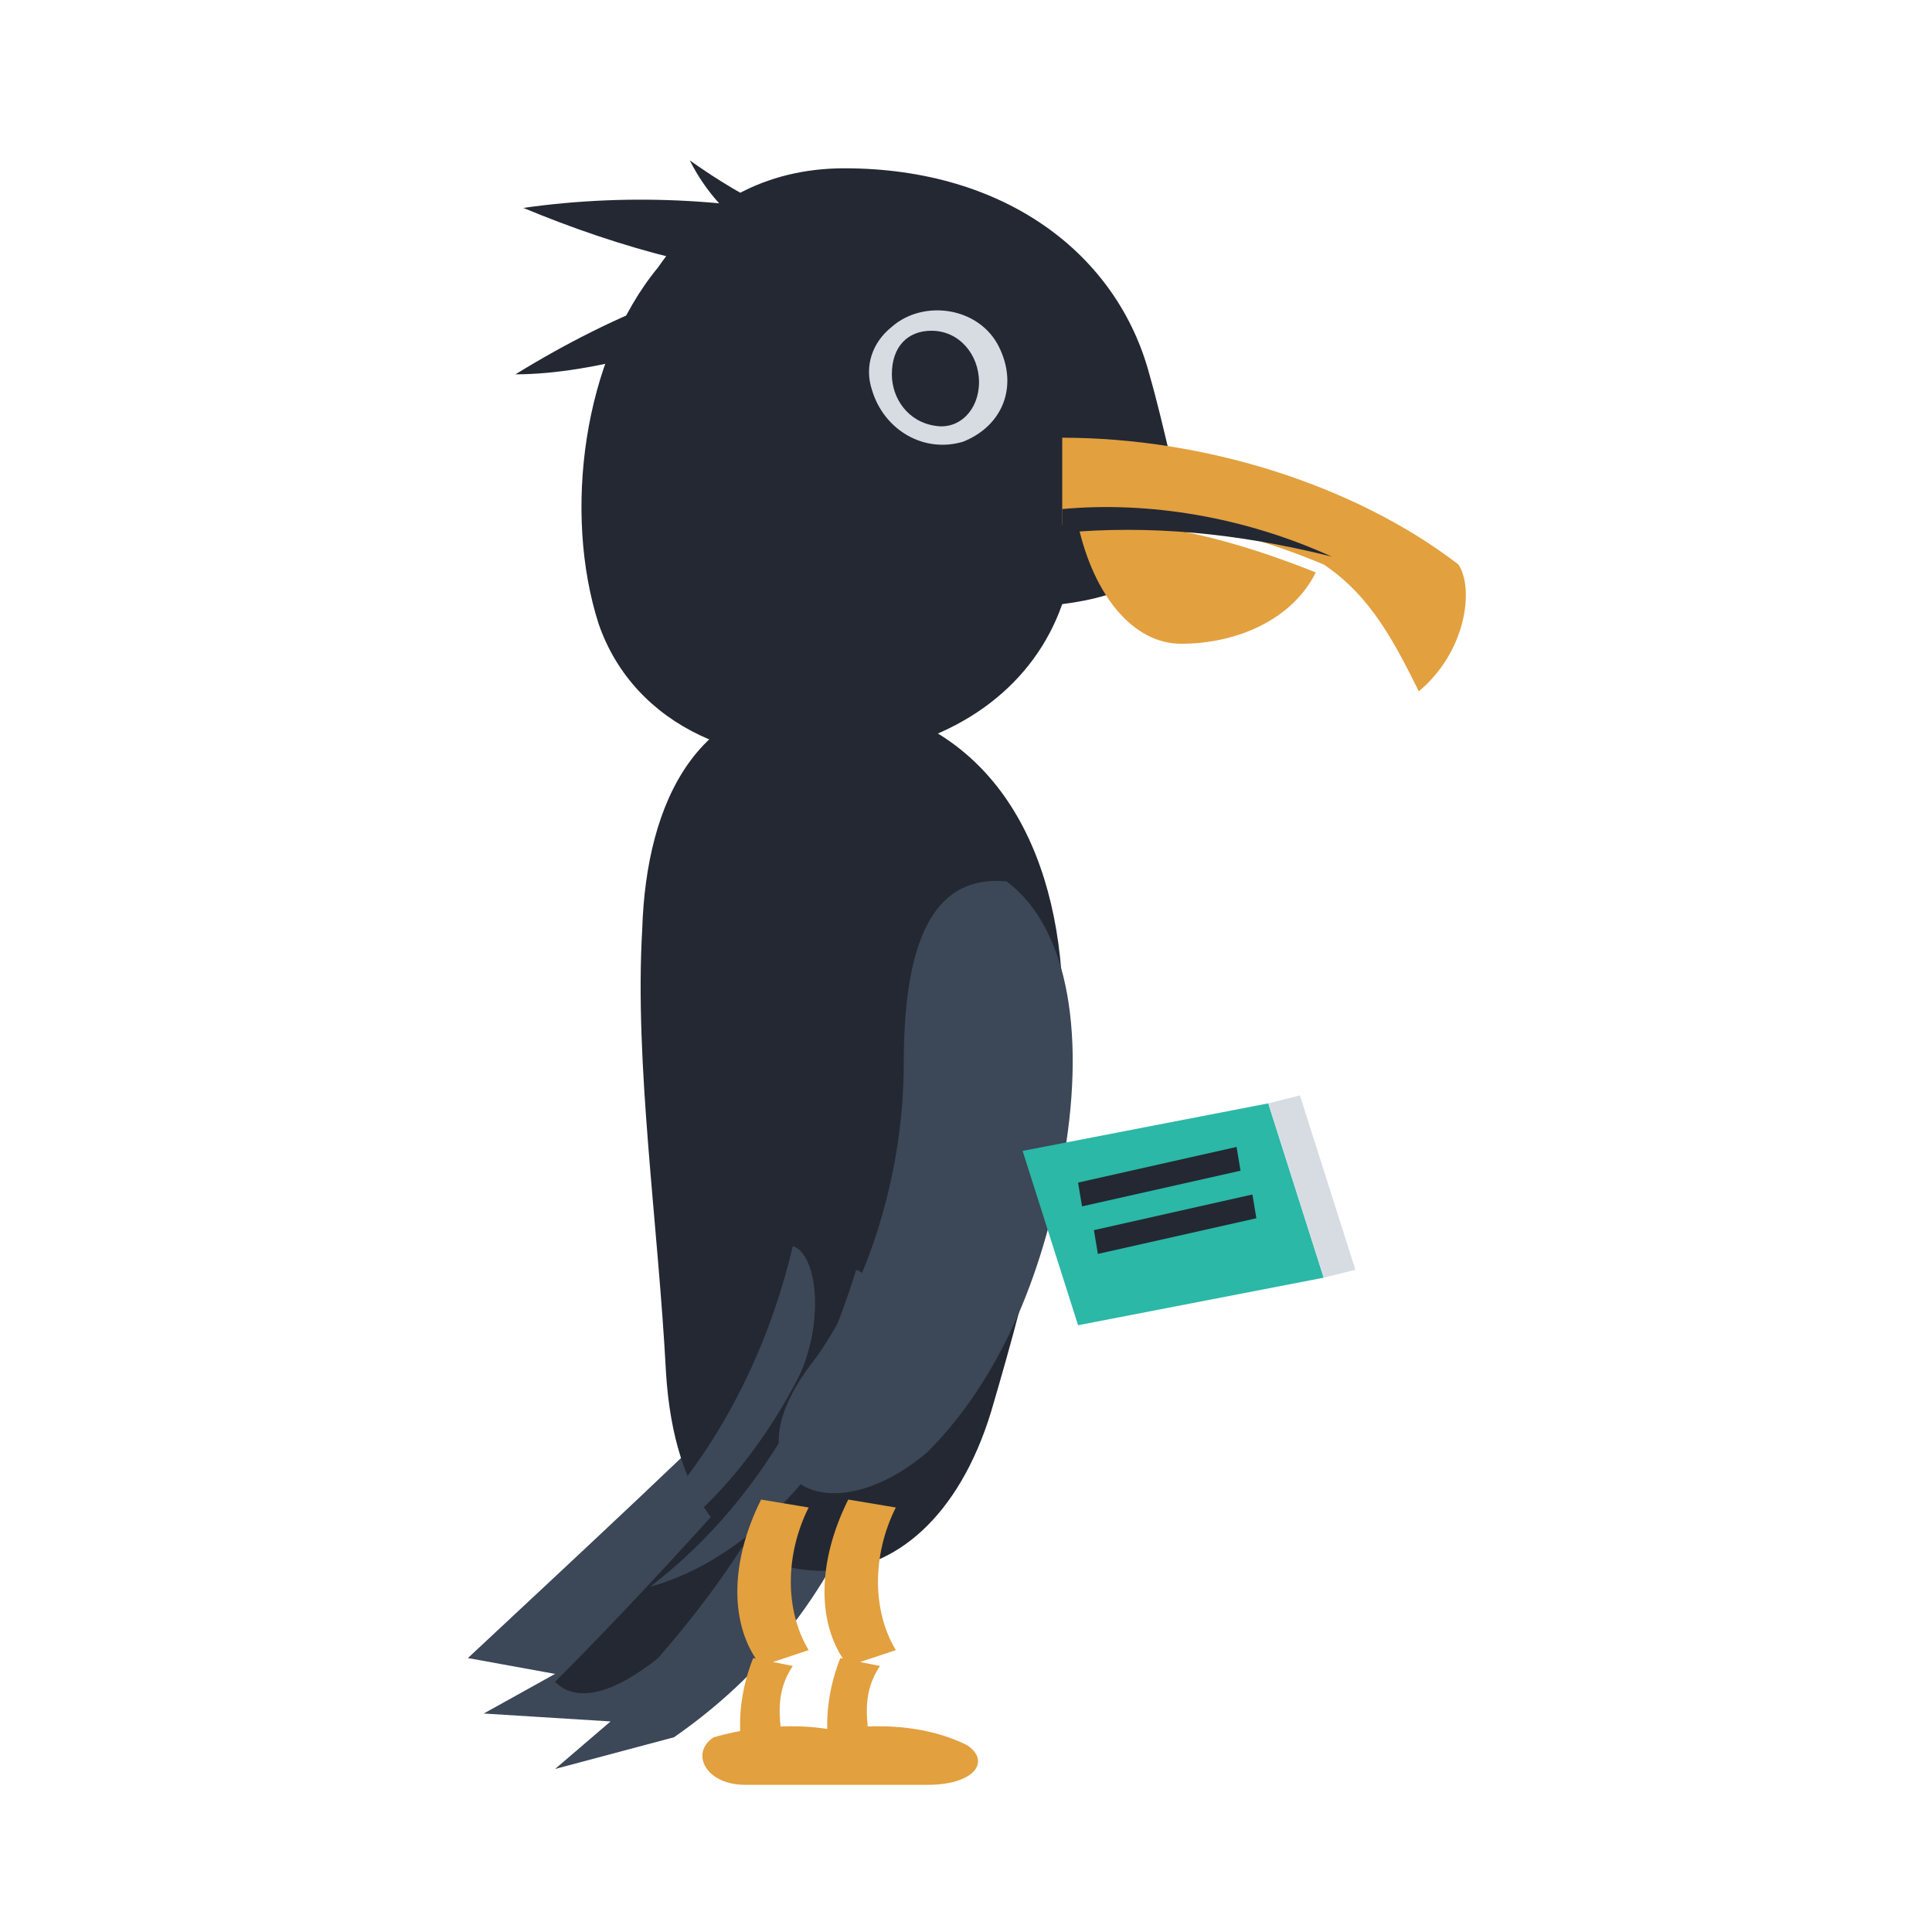
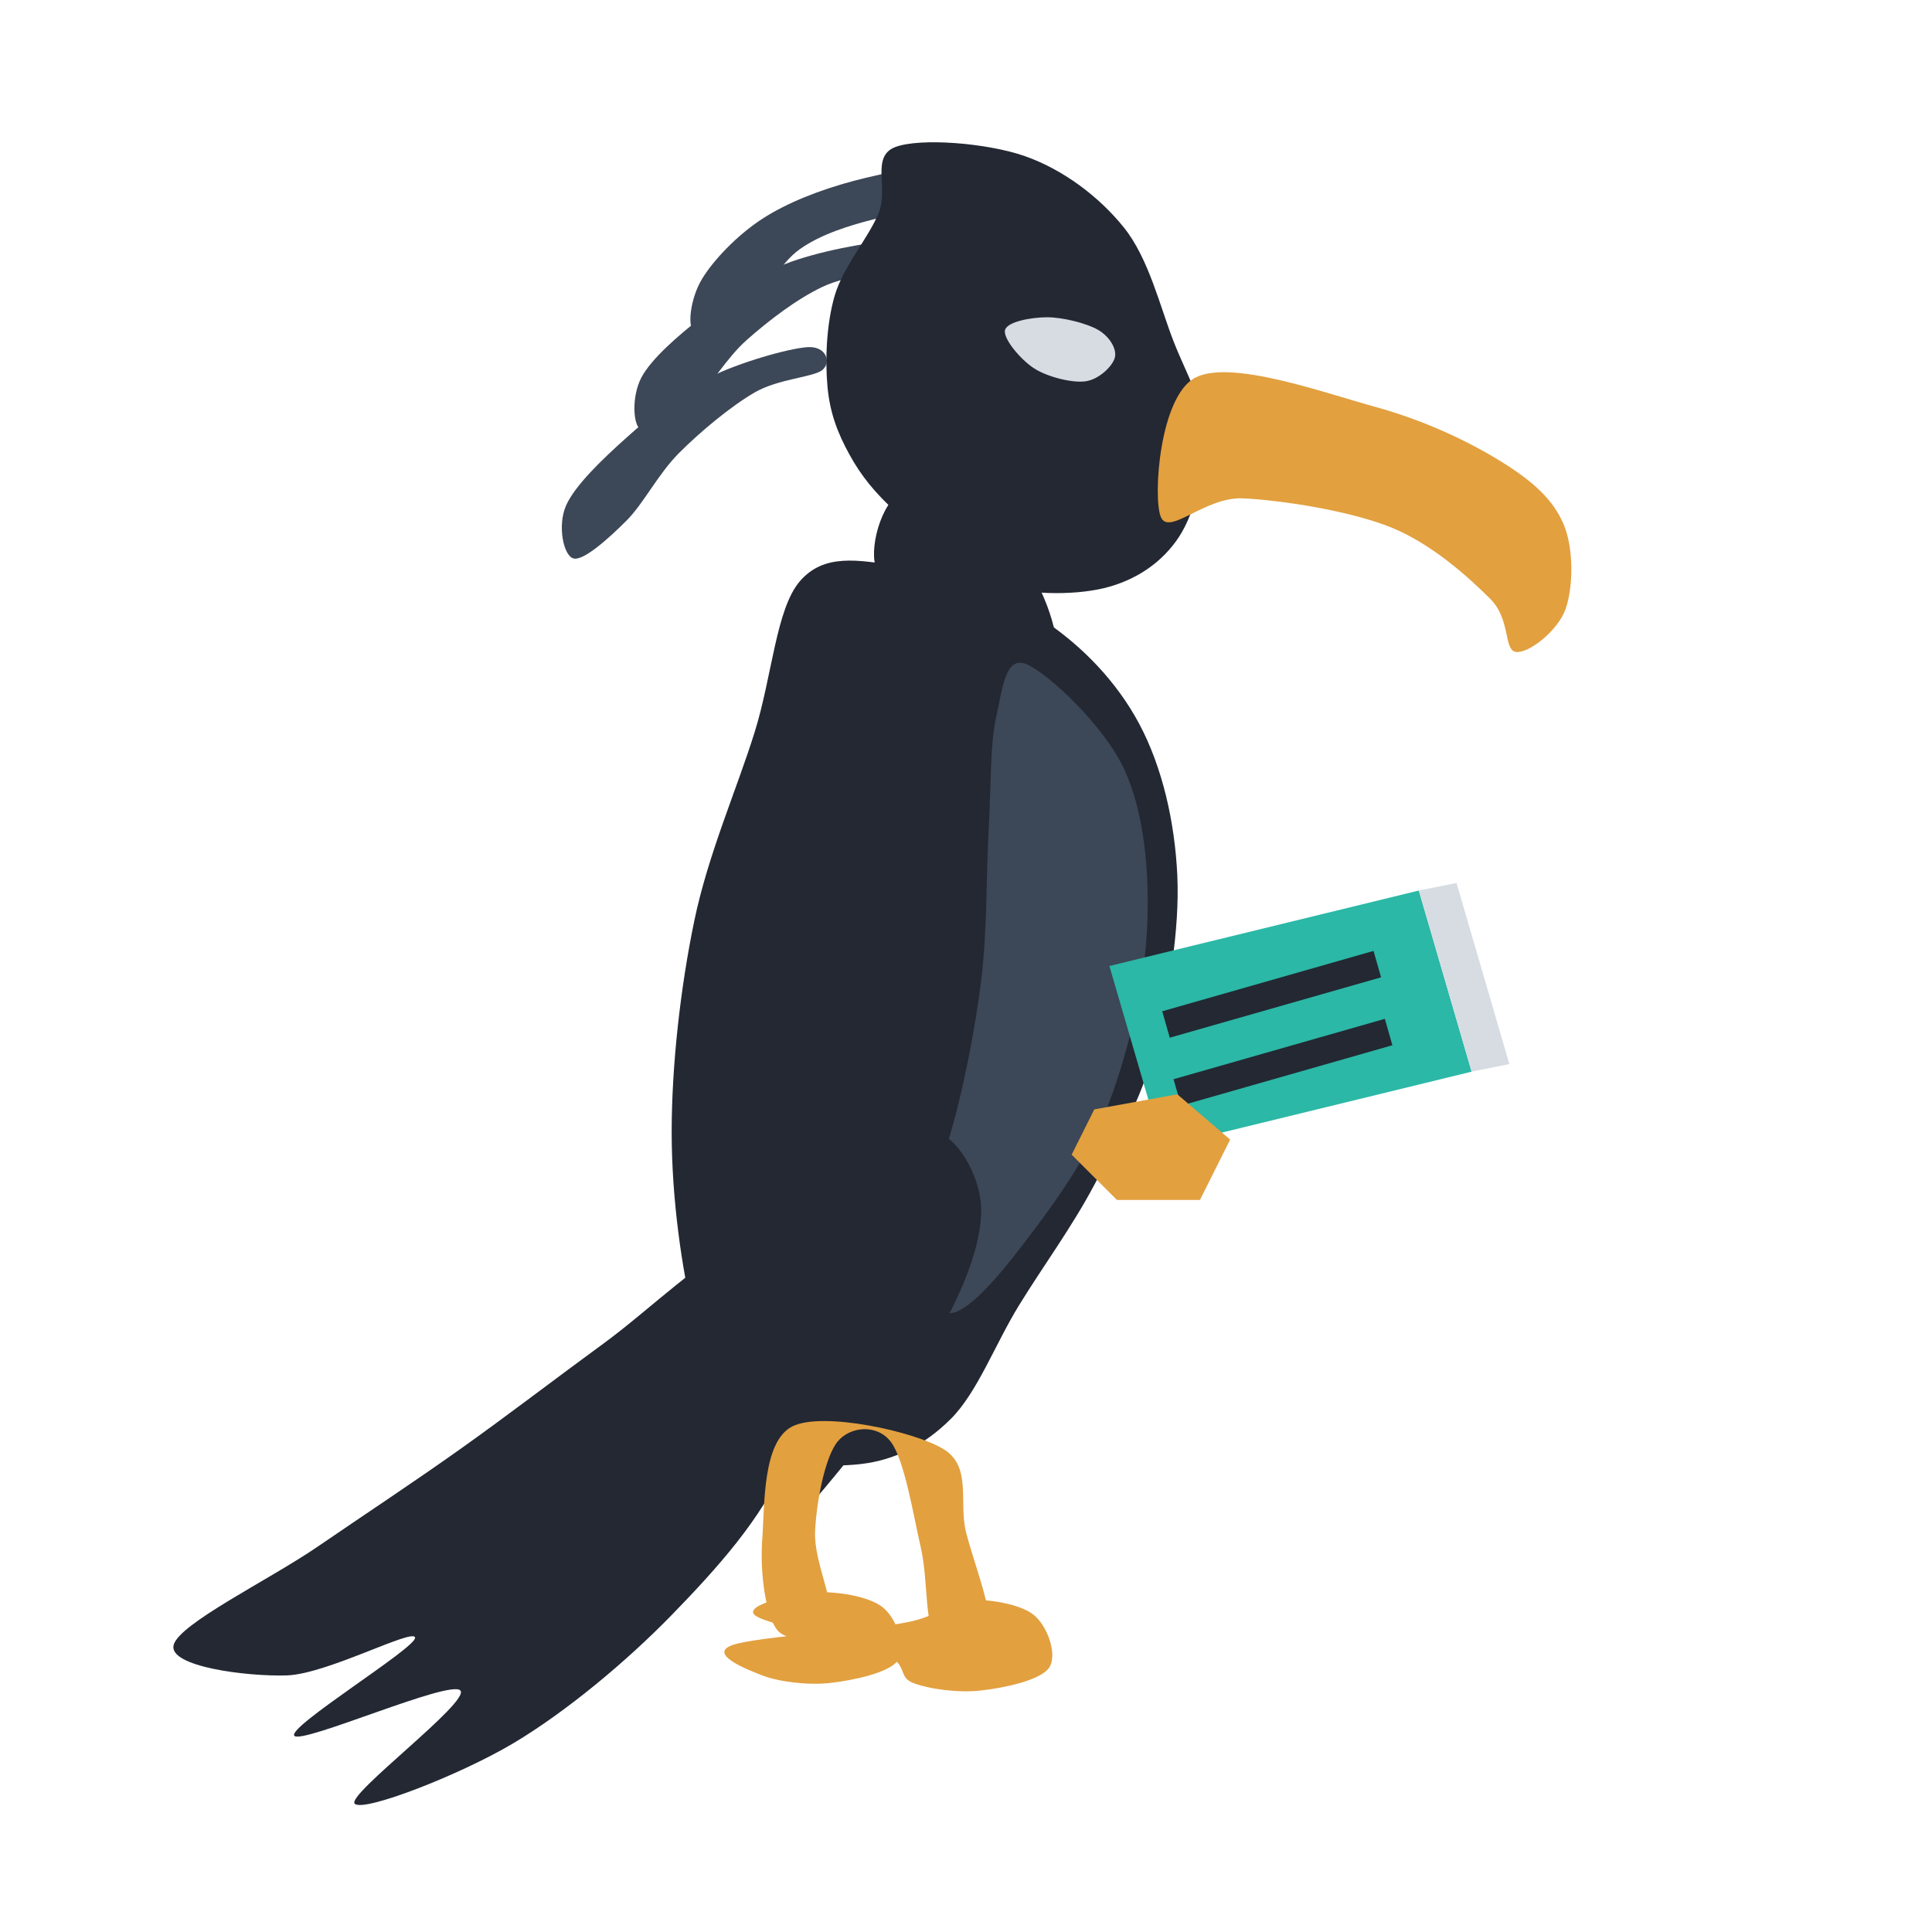
<svg xmlns="http://www.w3.org/2000/svg" viewBox="0 0 512 512" width="512" height="512" role="img" aria-labelledby="title desc">
-   <path id="szlif-a-crest-1" fill="#232833" d="M 216.4 69.8 C 191.2 71.9 163.9 82.4 136.6 99.2 C 157.6 99.2 184.9 90.8 210.1 80.3 C 218.5 77.15 220.6 69.8 216.4 69.8 Z" />
-   <path id="szlif-a-crest-2" fill="#232833" d="M 222.7 59.3 C 197.5 53 168.1 50.9 138.7 55.1 C 163.9 65.6 193.3 74 220.6 74 C 226.9 74 229 65.6 222.7 59.3 Z" />
-   <path id="szlif-a-crest-3" fill="#232833" d="M 233.2 65.6 C 214.3 61.4 197.5 53 182.8 42.5 C 191.2 59.3 208 69.8 229 74 C 235.3 75.05 237.4 69.8 233.2 65.6 Z" />
-   <path id="szlif-a-tail-1" fill="#3C4757" d="M 208 359.6 C 184.9 382.7 155.5 410 124 439.4 L 147.1 443.6 L 128.2 454.1 L 161.8 456.2 L 147.1 468.8 L 178.6 460.4 C 205.9 441.5 222.7 416.3 231.1 391.1 C 235.3 378.5 218.5 353.3 208 359.6 Z" />
-   <path id="szlif-a-tail-2" fill="#232833" d="M 203.8 384.8 C 187 403.7 168.1 424.7 147.1 445.7 C 153.4 452 163.9 447.8 174.4 439.4 C 189.1 422.6 203.8 401.6 208 386.9 Z" />
-   <path id="szlif-a-body" fill="#232833" d="M 220.6 185.3 C 260.5 189.5 279.4 221 281.5 260.9 C 283.6 298.7 273.1 338.6 262.6 374.3 C 254.2 401.6 237.4 416.3 218.5 416.3 C 193.3 416.3 178.6 397.4 176.5 363.8 C 174.4 323.9 168.1 281.9 170.2 246.2 C 171.25 212.6 184.9 183.2 220.6 185.3 Z" />
-   <path id="szlif-a-wing" fill="#3C4757" d="M 266.8 233.6 C 283.6 246.2 287.8 275.6 281.5 309.2 C 275.2 342.8 262.6 368 245.8 384.8 C 231.1 397.4 214.3 399.5 208 389 C 203.8 380.6 208 370.1 216.4 359.6 C 231.1 338.6 239.5 309.2 239.5 281.9 C 239.5 252.5 245.8 231.5 266.8 233.6 Z" />
-   <path id="szlif-a-wing-primary-1" fill="#3C4757" d="M 226.9 336.5 C 216.4 370.1 199.6 399.5 172.3 420.5 C 195.4 414.2 216.4 393.2 229 368 C 235.3 353.3 233.2 338.6 226.9 336.5 Z" />
-   <path id="szlif-a-wing-primary-2" fill="#3C4757" d="M 210.1 330.2 C 201.7 365.9 182.8 397.4 155.5 418.4 C 178.6 412.1 199.6 389 212.2 363.8 C 218.5 349.1 216.4 332.3 210.1 330.2 Z" />
-   <path id="szlif-a-legs" fill="#E2A03F" d="M 201.7 397.4 C 193.3 414.2 193.3 431 201.7 441.5 L 214.3 437.3 C 208 426.8 208 412.1 214.3 399.5 Z M 224.8 397.4 C 216.4 414.2 216.4 431 224.8 441.5 L 237.4 437.3 C 231.1 426.8 231.1 412.1 237.4 399.5 Z M 199.6 439.4 C 195.4 449.9 195.4 460.4 197.5 466.7 L 208 464.6 C 205.9 454.1 205.9 447.8 210.1 441.5 Z M 222.7 439.4 C 218.5 449.9 218.5 460.4 220.6 466.7 L 231.1 464.6 C 229 454.1 229 447.8 233.2 441.5 Z" />
-   <path id="szlif-a-feet" fill="#E2A03F" d="M 189.1 460.4 C 203.8 456.2 220.6 456.2 233.2 462.5 C 239.5 466.7 235.3 473 222.7 473 L 197.5 473 C 187 473 182.8 464.6 189.1 460.4 Z M 212.2 460.4 C 226.9 456.2 243.7 456.2 256.3 462.5 C 262.6 466.7 258.4 473 245.8 473 L 220.6 473 C 210.1 473 205.9 464.6 212.2 460.4 Z" />
-   <path id="szlif-a-head" fill="#232833" d="M 223.75 44.6 C 266.8 44.6 296.2 67.7 304.6 99.2 C 308.8 113.9 310.9 126.5 315.1 139.1 C 310.9 151.7 298.3 158 281.5 160.1 C 274.15 181.1 255.25 195.8 229 200 C 197.5 205.25 168.1 192.65 158.65 165.35 C 149.2 135.95 154.45 95 174.4 70.85 C 185.95 54.05 202.75 44.6 223.75 44.6 Z" />
-   <path id="szlif-a-beak" fill="#E2A03F" d="M 281.5 116 C 319.3 116 359.2 128.6 386.5 149.6 C 390.7 155.9 388.6 172.7 376 183.2 C 369.7 170.6 363.4 158 350.8 149.6 C 325.6 139.1 302.5 134.9 281.5 139.1 Z" />
-   <path id="szlif-a-beak-lower" fill="#E2A03F" d="M 285.7 139.1 C 304.6 137 327.7 143.3 348.7 151.7 C 342.4 164.3 327.7 170.6 313 170.6 C 300.4 170.6 289.9 158 285.7 139.1 Z" />
-   <path id="szlif-a-beak-gape" fill="#232833" d="M 281.5 134.9 C 304.6 132.8 329.8 137 352.9 147.5 C 327.7 141.2 304.6 139.1 281.5 141.2 Z" />
-   <path id="szlif-a-eye-ring" fill="#D7DCE3" d="M 236.35 86.6 C 244.75 79.25 259.45 81.35 264.7 91.85 C 269.95 102.35 265.75 112.85 255.25 117.05 C 244.75 120.2 234.25 113.9 231.1 103.4 C 229 97.1 231.1 90.8 236.35 86.6 Z" />
-   <path id="szlif-a-eye-pupil" fill="#232833" d="M 246.85 87.65 C 254.2 87.65 259.45 93.95 259.45 101.3 C 259.45 108.65 254.2 113.9 247.9 112.85 C 240.55 111.8 236.35 105.5 236.35 99.2 C 236.35 91.85 240.55 87.65 246.85 87.65 Z" />
-   <path id="szlif-a-brow" fill="#232833" d="M 226.9 71.9 C 237.4 61.4 256.3 61.4 266.8 71.9 C 258.4 67.7 245.8 69.8 237.4 76.1 C 231.1 80.3 224.8 78.2 226.9 71.9 Z" />
-   <path id="szlif-notebook-cover" fill="#2BB8A6" d="M 271 305 L 336.1 292.4 L 350.8 338.6 L 285.7 351.2 Z" />
-   <path id="szlif-notebook-pages" fill="#D7DCE3" d="M 336.1 292.4 L 344.5 290.3 L 359.2 336.5 L 350.8 338.6 Z" />
-   <path id="szlif-notebook-lines" fill="#232833" d="M 285.7 313.4 L 327.7 303.95 L 328.75 310.25 L 286.75 319.7 Z M 289.9 326 L 331.9 316.55 L 332.95 322.85 L 290.95 332.3 Z" />
+   <path id="szlif-crest-1" fill="#3C4757" d="M 254 44 C 249.67 42.67 234.67 45.67 226 48 C 217.33 50.33 208.67 53.67 202 58 C 195.33 62.33 189 69 186 74 C 183 79 182 86.67 184 88 C 186 89.33 193.33 85.67 198 82 C 202.67 78.33 206.33 70 212 66 C 217.67 62 225.33 59.67 232 58 C 238.67 56.33 248.33 58.33 252 56 C 255.67 53.67 258.33 45.33 254 44 Z" />
+   <path id="szlif-crest-2" fill="#3C4757" d="M 236 64 C 230.67 64 216.33 66.67 208 70 C 199.67 73.33 192.33 79 186 84 C 179.67 89 172.67 95 170 100 C 167.33 105 167.67 113 170 114 C 172.33 115 179.33 110 184 106 C 188.67 102 192.33 95 198 90 C 203.67 85 211 79.33 218 76 C 225 72.67 237 72 240 70 C 243 68 241.33 64 236 64 Z" />
+   <path id="szlif-crest-3" fill="#3C4757" d="M 214 92 C 209 92.33 196 96 188 100 C 180 104 172.33 110.33 166 116 C 159.67 121.67 152.33 128.67 150 134 C 147.67 139.33 149.33 147.33 152 148 C 154.67 148.67 161.33 142.67 166 138 C 170.67 133.33 174.33 125.67 180 120 C 185.67 114.33 193.67 107.67 200 104 C 206.33 100.33 215.67 100 218 98 C 220.33 96 219 91.67 214 92 Z" />
+   <path id="szlif-head" fill="#232833" d="M 237.21 38.99 C 243.67 36.48 261.54 37.84 271.65 41.39 C 281.76 44.95 291.3 52.13 297.85 60.3 C 304.41 68.46 307.41 81.23 310.97 90.36 C 314.53 99.5 318.98 106.45 319.23 115.1 C 319.48 123.75 316.9 135.47 312.46 142.26 C 308.02 149.06 300.99 153.83 292.58 155.86 C 284.17 157.88 271.16 157.73 262.02 154.42 C 252.88 151.11 243.9 141.66 237.75 136.01 C 231.61 130.35 228.21 126.07 225.13 120.49 C 222.06 114.91 219.95 109.58 219.3 102.55 C 218.65 95.51 218.97 85.97 221.22 78.29 C 223.48 70.61 230.19 63.01 232.85 56.46 C 235.52 49.91 230.74 41.5 237.21 38.99 Z" />
+   <path id="szlif-beak" fill="#E2A03F" d="M 316.8 100.06 C 326.25 95.2 350.84 104.08 364.34 107.79 C 377.84 111.5 389.49 117.15 397.82 122.32 C 406.15 127.49 411.49 132.26 414.32 138.8 C 417.16 145.35 416.92 155.94 414.82 161.6 C 412.72 167.26 405.05 173.25 401.73 172.77 C 398.42 172.28 400.43 164.2 394.93 158.7 C 389.43 153.21 379.64 144.24 368.73 139.8 C 357.81 135.36 339.62 132.55 329.43 132.07 C 319.24 131.59 309.71 142.27 307.6 136.93 C 305.5 131.6 307.34 104.92 316.8 100.06 Z" />
+   <path id="szlif-eye" fill="#D7DCE3" d="M 266.34 87.48 C 266.91 85.22 273.37 84.08 277.5 84.08 C 281.62 84.07 288.09 85.69 291.08 87.46 C 294.07 89.24 296.02 92.47 295.45 94.74 C 294.89 97 291.25 100.56 287.69 101.05 C 284.14 101.54 277.67 99.92 274.11 97.66 C 270.55 95.4 265.78 89.74 266.34 87.48 Z M 276.53 87.96 C 278.47 87.07 284.94 88.68 286.23 90.38 C 287.53 92.07 286.24 97.25 284.3 98.14 C 282.36 99.03 275.89 97.42 274.59 95.72 C 273.3 94.02 274.59 88.85 276.53 87.96 Z" />
+   <path id="szlif-hackle" fill="#232833" d="M 240 130 C 245.67 128.67 259.33 135.33 266 142 C 272.67 148.67 278.67 160.33 280 170 C 281.33 179.67 277.67 196.33 274 200 C 270.33 203.67 262 197.67 258 192 C 254 186.33 254.33 173 250 166 C 245.67 159 233.67 156 232 150 C 230.33 144 234.33 131.33 240 130 Z" />
+   <path id="szlif-body" fill="#232833" d="M 238 150 C 248.67 151.67 265.33 157 276 164 C 286.67 171 296 180.67 302 192 C 308 203.33 311.33 217.67 312 232 C 312.67 246.33 309.67 264.33 306 278 C 302.33 291.67 296 302.67 290 314 C 284 325.33 276.33 335.67 270 346 C 263.67 356.33 259 369 252 376 C 245 383 237 387 228 388 C 219 389 205.33 388.33 198 382 C 190.67 375.67 187.33 363.67 184 350 C 180.67 336.33 178 317.67 178 300 C 178 282.33 180.33 261.67 184 244 C 187.67 226.33 195.33 209 200 194 C 204.67 179 205.67 161.33 212 154 C 218.33 146.67 227.33 148.33 238 150 Z" />
+   <path id="szlif-wing" fill="#3C4757" d="M 272 176 C 277.67 178.33 292.67 192.33 298 204 C 303.33 215.67 304.67 231.33 304 246 C 303.33 260.67 299 278.67 294 292 C 289 305.33 281 316.67 274 326 C 267 335.33 257.67 347.33 252 348 C 246.33 348.67 240 338 240 330 C 240 322 248.67 311.67 252 300 C 255.33 288.33 258.33 273.33 260 260 C 261.67 246.67 261.33 231.67 262 220 C 262.67 208.33 262.33 197.33 264 190 C 265.67 182.67 266.33 173.67 272 176 Z" />
+   <path id="szlif-primaries" fill="#232833" d="M 244 300 C 236.33 302.67 224.33 325.33 214 336 C 203.67 346.67 193 356.33 182 364 C 171 371.67 150 377 148 382 C 146 387 161.33 396 170 394 C 178.67 392 197.33 369 200 370 C 202.67 371 183.33 398.33 186 400 C 188.67 401.67 212.67 378.67 216 380 C 219.33 381.33 201 411.67 206 408 C 211 404.33 237 372.67 246 358 C 255 343.33 260.33 329.67 260 320 C 259.67 310.33 251.67 297.33 244 300 Z" />
+   <path id="szlif-tail" fill="#232833" d="M 196 330 C 187 332.33 172.33 347 160 356 C 147.67 365 134.67 375 122 384 C 109.33 393 96.67 401.33 84 410 C 71.33 418.67 47.33 430.33 46 436 C 44.67 441.67 65.33 444.33 76 444 C 86.67 443.67 109.67 431.33 110 434 C 110.33 436.67 76 457.67 78 460 C 80 462.33 119.33 445 122 448 C 124.67 451 91.67 475.67 94 478 C 96.33 480.33 122 470.33 136 462 C 150 453.67 166 440.33 178 428 C 190 415.67 202 402.33 208 388 C 214 373.67 216 351.67 214 342 C 212 332.33 205 327.67 196 330 Z" />
+   <path id="szlif-legs" fill="#E2A03F" d="M 210 378 C 202 382 202.67 399 202 408 C 201.33 417 203 428.33 206 432 C 209 435.67 218.33 434.33 220 430 C 221.67 425.67 215.67 414 216 406 C 216.33 398 218.67 386 222 382 C 225.33 378 232.33 377.33 236 382 C 239.67 386.67 242 401.33 244 410 C 246 418.67 245 430.33 248 434 C 251 437.67 260.67 436.67 262 432 C 263.33 427.33 258 414 256 406 C 254 398 257.67 388.67 250 384 C 242.33 379.33 218 374 210 378 Z" />
+   <path id="szlif-feet" fill="#E2A03F" d="M 200 428 C 197 425.33 210.33 422.33 216 422 C 221.67 421.67 230.33 423 234 426 C 237.67 429 240.33 436.67 238 440 C 235.67 443.33 226 445.33 220 446 C 214 446.67 206.33 445.67 202 444 C 197.67 442.33 187.67 438.33 194 436 C 200.33 433.67 229.67 432 240 430 C 250.33 428 250.33 424.33 256 424 C 261.67 423.67 270.33 425 274 428 C 277.67 431 280.33 438.67 278 442 C 275.67 445.33 266 447.33 260 448 C 254 448.67 246.33 447.67 242 446 C 237.67 444.33 241 441 234 438 C 227 435 203 430.67 200 428 Z" />
+   <path id="szlif-notebook-cover" fill="#2BB8A6" d="M 294 256 L 376 236 L 390 284 L 308 304 Z" />
+   <path id="szlif-notebook-pages" fill="#D7DCE3" d="M 376 236 L 386 234 L 400 282 L 390 284 Z" />
+   <path id="szlif-notebook-lines" fill="#232833" d="M 308 268 L 364 252 L 366 259 L 310 275 Z M 311 286 L 367 270 L 369 277 L 313 293 Z" />
+   <path id="szlif-talon" fill="#E2A03F" d="M 290 294 L 312 290 L 326 302 L 318 318 L 296 318 L 284 306 Z" />
</svg>
